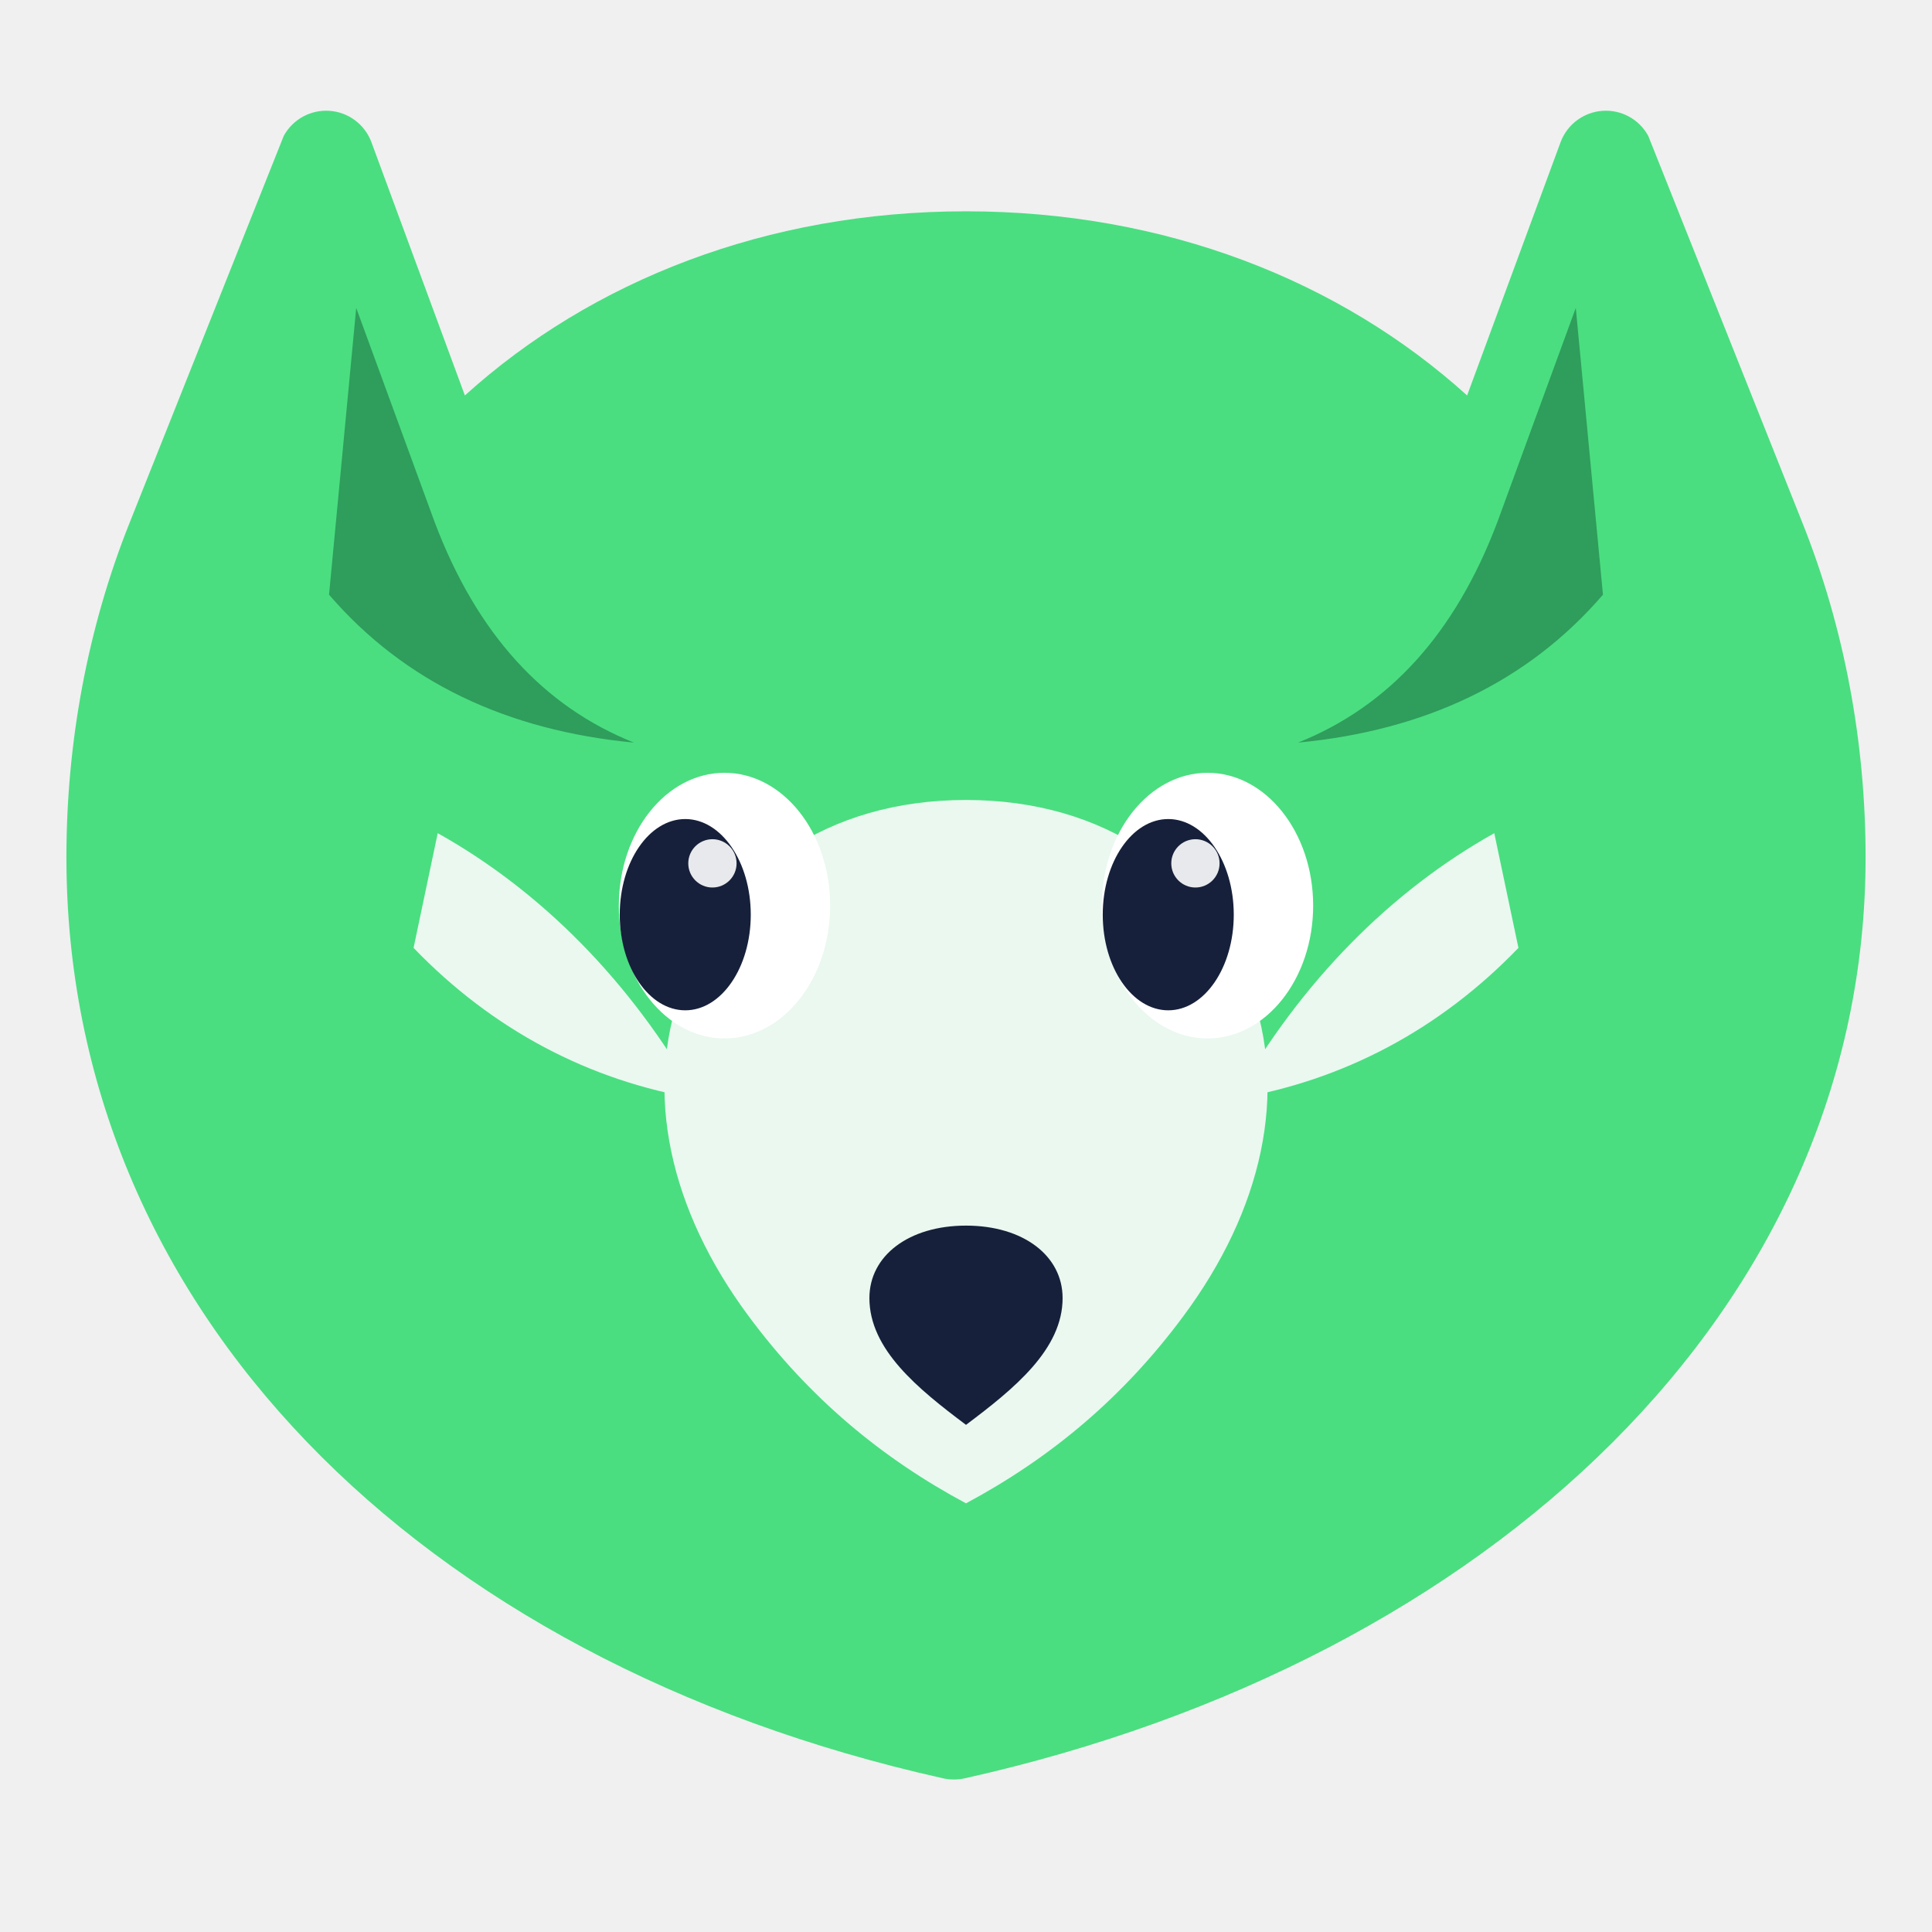
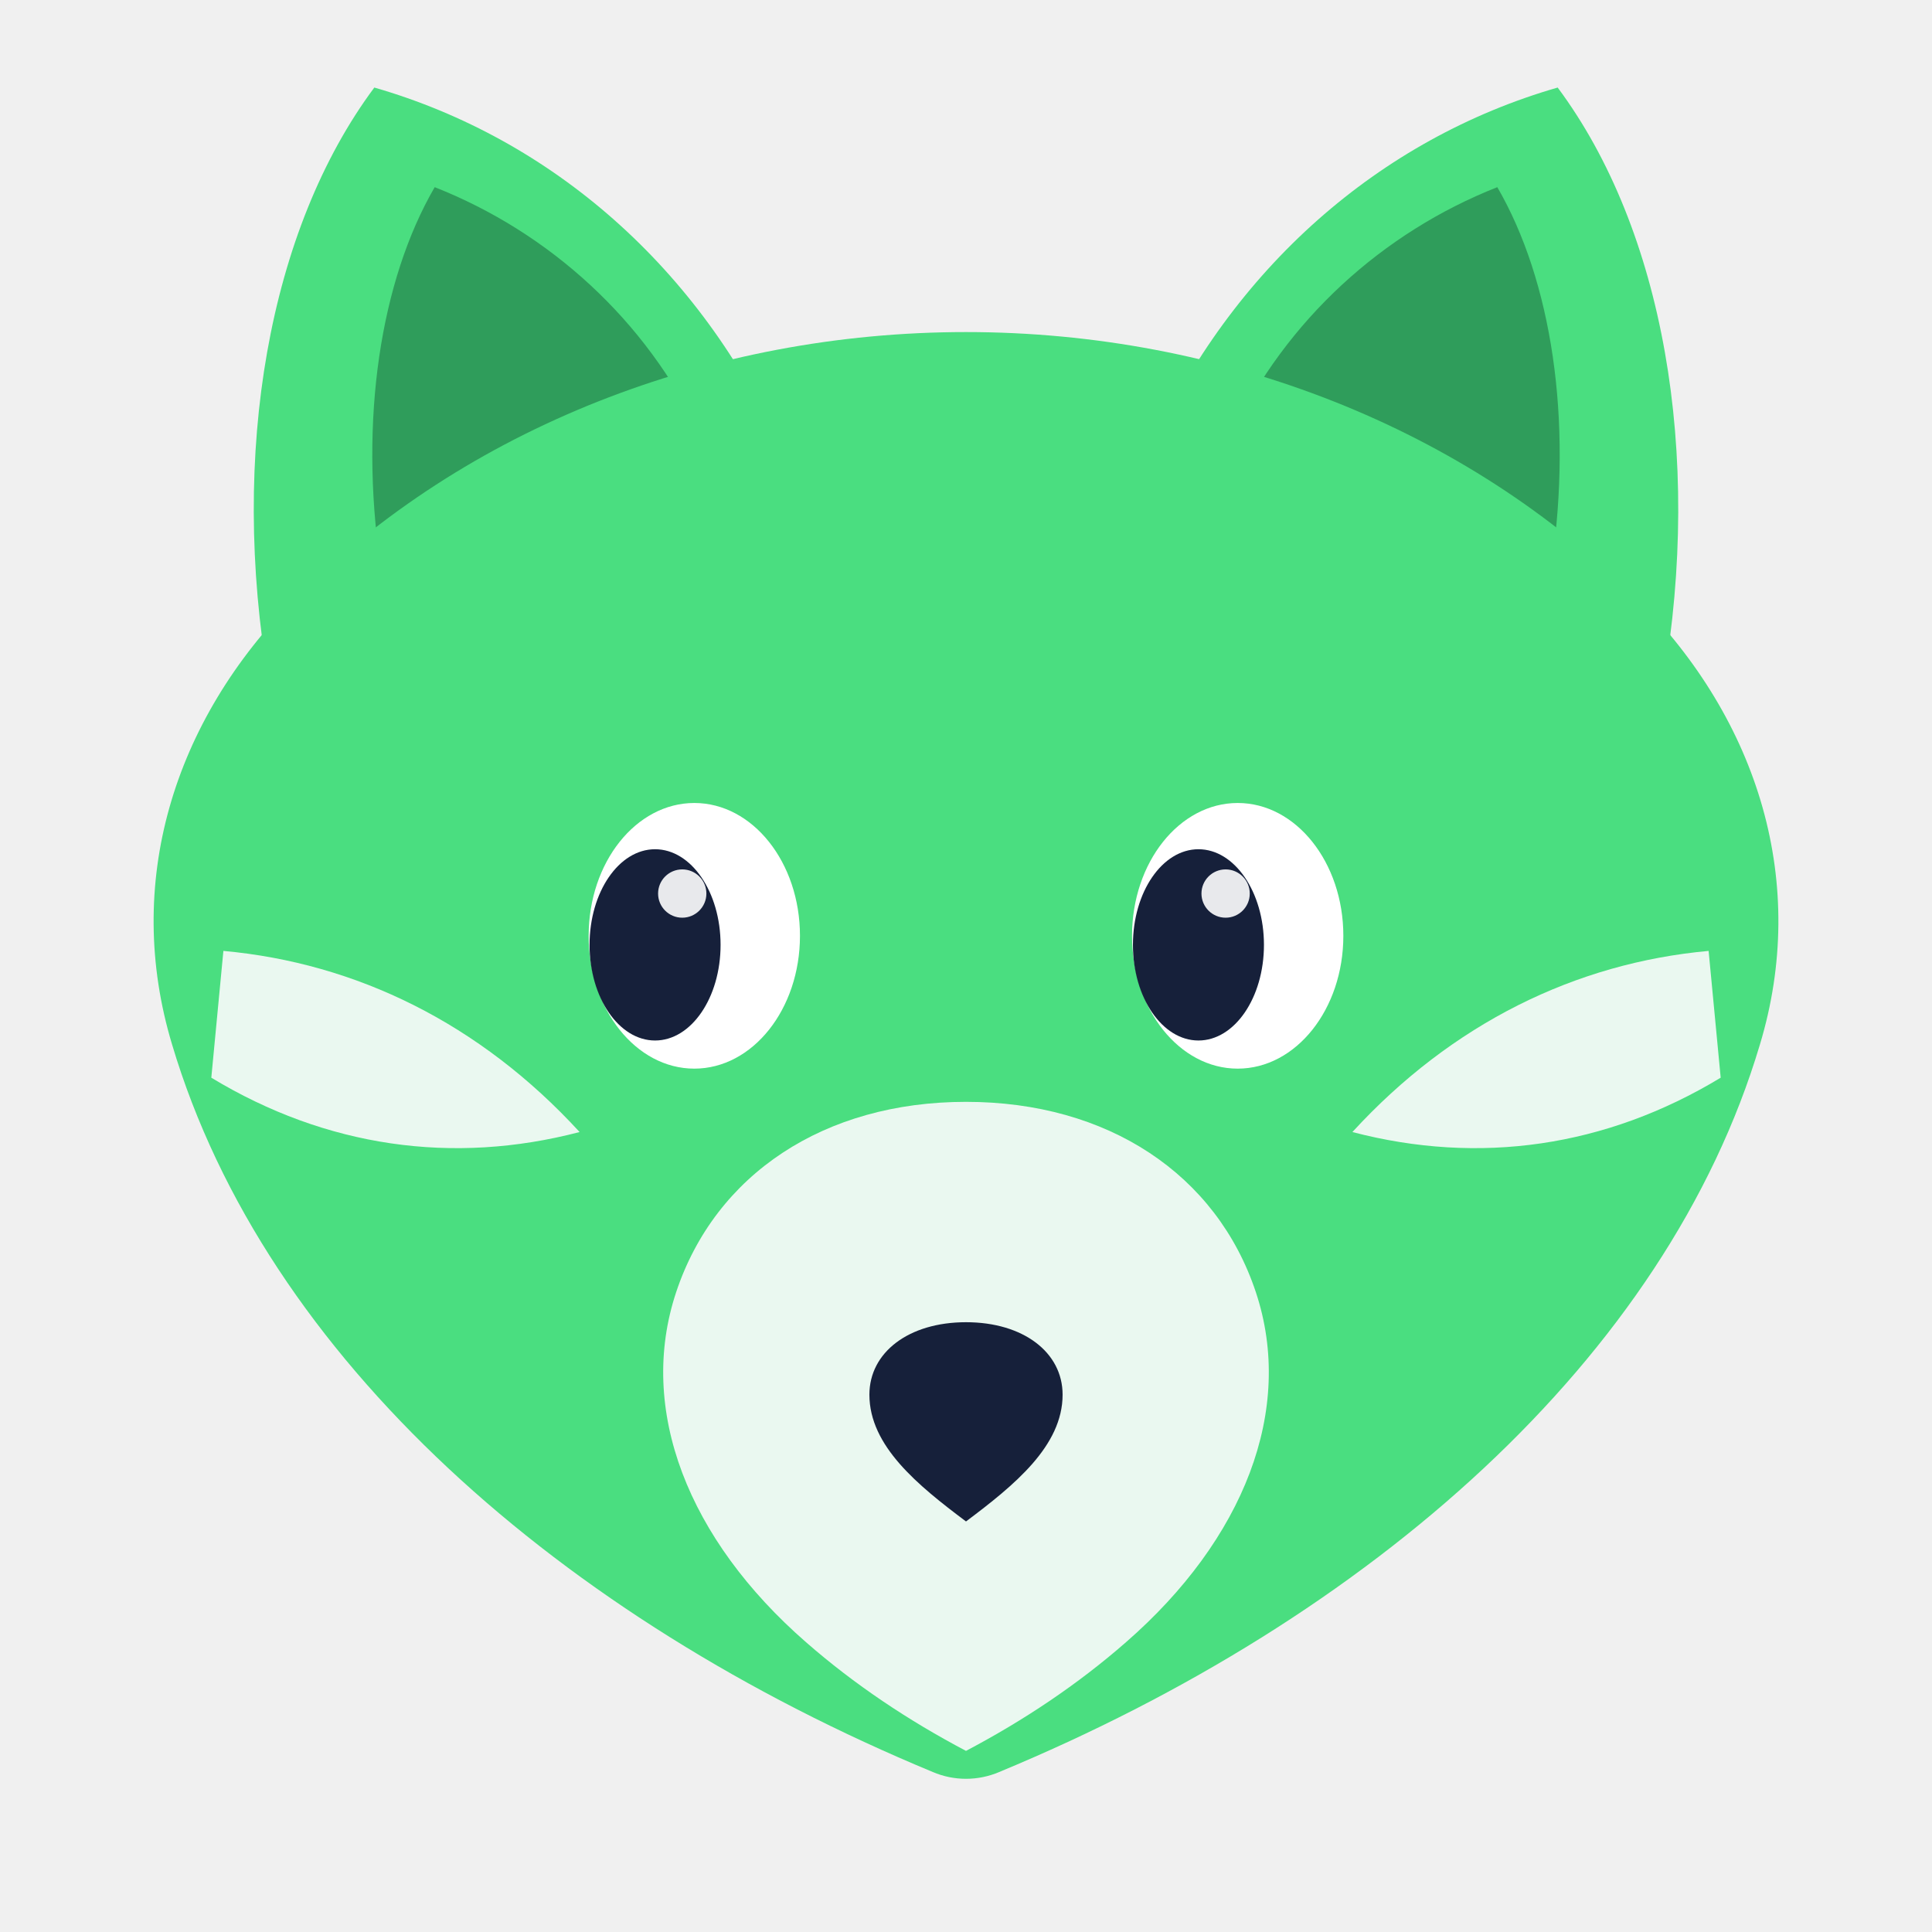
<svg xmlns="http://www.w3.org/2000/svg" viewBox="0 0 64 64" role="img" aria-label="Renard Foox">
-   <path d="M32 7c6.6 0 12.4 2.3 16.6 6.1l3.1-8.4a1.6 1.6 0 0 1 2.9-.2l5.1 12.8c1.4 3.5 2.1 7.3 2.1 11.1 0 14.9-12.4 26.6-29.8 30.5a1.7 1.7 0 0 1-.8 0C13.8 55 2.2 43.3 2.2 28.4c0-3.8.7-7.6 2.1-11.1L9.4 4.5a1.6 1.6 0 0 1 2.9.2l3.1 8.4C19.6 9.3 25.4 7 32 7z" fill="#4ade80" />
-   <path d="M11.8 10.2l2.6 7.1c1.4 3.7 3.6 6.1 6.6 7.3-4.2-.4-7.6-2-10.1-4.9z" fill="#2f9d5b" />
-   <path d="M52.2 10.2l-2.6 7.1c-1.4 3.7-3.6 6.1-6.6 7.3 4.2-.4 7.6-2 10.1-4.9z" fill="#2f9d5b" />
-   <path d="M14.5 27.6c3.4 1.9 6.4 4.9 8.6 8.8-3.6-.6-6.8-2.3-9.4-5z" fill="#eaf8f0" />
-   <path d="M49.5 27.6c-3.4 1.9-6.4 4.9-8.6 8.8 3.6-.6 6.8-2.3 9.4-5z" fill="#eaf8f0" />
-   <path d="M32 26.5c4.6 0 8 2.4 9.4 6.2 1.3 3.5.4 7.4-2.2 10.9-2 2.7-4.4 4.7-7.2 6.2-2.8-1.5-5.2-3.5-7.2-6.2-2.6-3.5-3.5-7.4-2.2-10.9 1.4-3.8 4.8-6.2 9.4-6.2z" fill="#eaf8f0" />
-   <ellipse cx="24.0" cy="30.0" rx="3.5" ry="4.4" fill="#ffffff" />
-   <ellipse cx="22.7" cy="30.3" rx="2.17" ry="3.168" fill="#16203a" />
-   <circle cx="23.6" cy="28.6" r="0.8" fill="#ffffff" opacity=".9" />
-   <ellipse cx="40.0" cy="30.0" rx="3.5" ry="4.4" fill="#ffffff" />
-   <ellipse cx="38.7" cy="30.3" rx="2.17" ry="3.168" fill="#16203a" />
-   <circle cx="39.6" cy="28.6" r="0.8" fill="#ffffff" opacity=".9" />
-   <path d="M32 40.6c1.9 0 3.2 1 3.2 2.4 0 1.7-1.6 3-3.2 4.2-1.6-1.2-3.2-2.5-3.2-4.2 0-1.4 1.3-2.4 3.2-2.4z" fill="#16203a" />
+   <path d="M8.9 22.6C7.6 15 8.9 7.6 12.4 2.9C18.3 4.6 23.2 8.9 25.9 14.9C22.4 19.3 17.2 22.2 8.9 22.6Z" fill="#4ade80" />
+   <path d="M55.1 22.6C56.4 15 55.1 7.6 51.6 2.9C45.7 4.6 40.8 8.9 38.1 14.9C41.6 19.3 46.8 22.2 55.1 22.6Z" fill="#4ade80" />
+   <path d="M12.6 18.7C11.9 13.9 12.6 9.3 14.4 6.2C18.2 7.7 21.4 10.6 23.2 14.4C20.6 17 17.1 18.5 12.6 18.7Z" fill="#2f9d5b" />
+   <path d="M51.4 18.7C52.1 13.9 51.4 9.3 49.6 6.2C45.8 7.7 42.6 10.6 40.8 14.4C43.4 17 46.9 18.5 51.4 18.7Z" fill="#2f9d5b" />
+   <path d="M32 11C40.5 11 48.6 14.2 54.2 19.8C58.3 23.9 59.9 29.3 58.3 34.6C55.2 45 45.4 53.6 33.1 58.7a2.8 2.8 0 0 1-2.2 0C18.6 53.6 8.8 45 5.7 34.6C4.1 29.3 5.7 23.9 9.8 19.8C15.4 14.2 23.5 11 32 11Z" fill="#4ade80" />
+   <path d="M7.4 31.5C11.8 31.9 15.9 33.9 19.2 37.5C15 38.6 10.8 38 7 35.7Z" fill="#eaf8f0" />
+   <path d="M56.6 31.5C52.2 31.9 48.1 33.9 44.8 37.5C49 38.6 53.2 38 57 35.7Z" fill="#eaf8f0" />
+   <path d="M32 36.5C36.7 36.5 40.3 38.9 41.6 42.8C42.9 46.7 41.2 51 37.3 54.4C35.7 55.8 33.9 57 32 58C30.1 57 28.3 55.8 26.7 54.4C22.8 51 21.1 46.7 22.4 42.8C23.7 38.9 27.3 36.5 32 36.5Z" fill="#eaf8f0" />
+   <ellipse cx="23.0" cy="31.0" rx="3.5" ry="4.4" fill="#ffffff" />
+   <ellipse cx="21.7" cy="31.3" rx="2.17" ry="3.168" fill="#16203a" />
+   <circle cx="22.6" cy="29.6" r="0.8" fill="#ffffff" opacity=".9" />
+   <ellipse cx="41.0" cy="31.0" rx="3.5" ry="4.4" fill="#ffffff" />
+   <ellipse cx="39.7" cy="31.3" rx="2.17" ry="3.168" fill="#16203a" />
+   <circle cx="40.6" cy="29.6" r="0.8" fill="#ffffff" opacity=".9" />
+   <path d="M32 43.8c1.9 0 3.2 1 3.2 2.4 0 1.7-1.6 3-3.2 4.2-1.6-1.2-3.2-2.5-3.2-4.2 0-1.4 1.3-2.4 3.2-2.4z" fill="#16203a" />
</svg>
